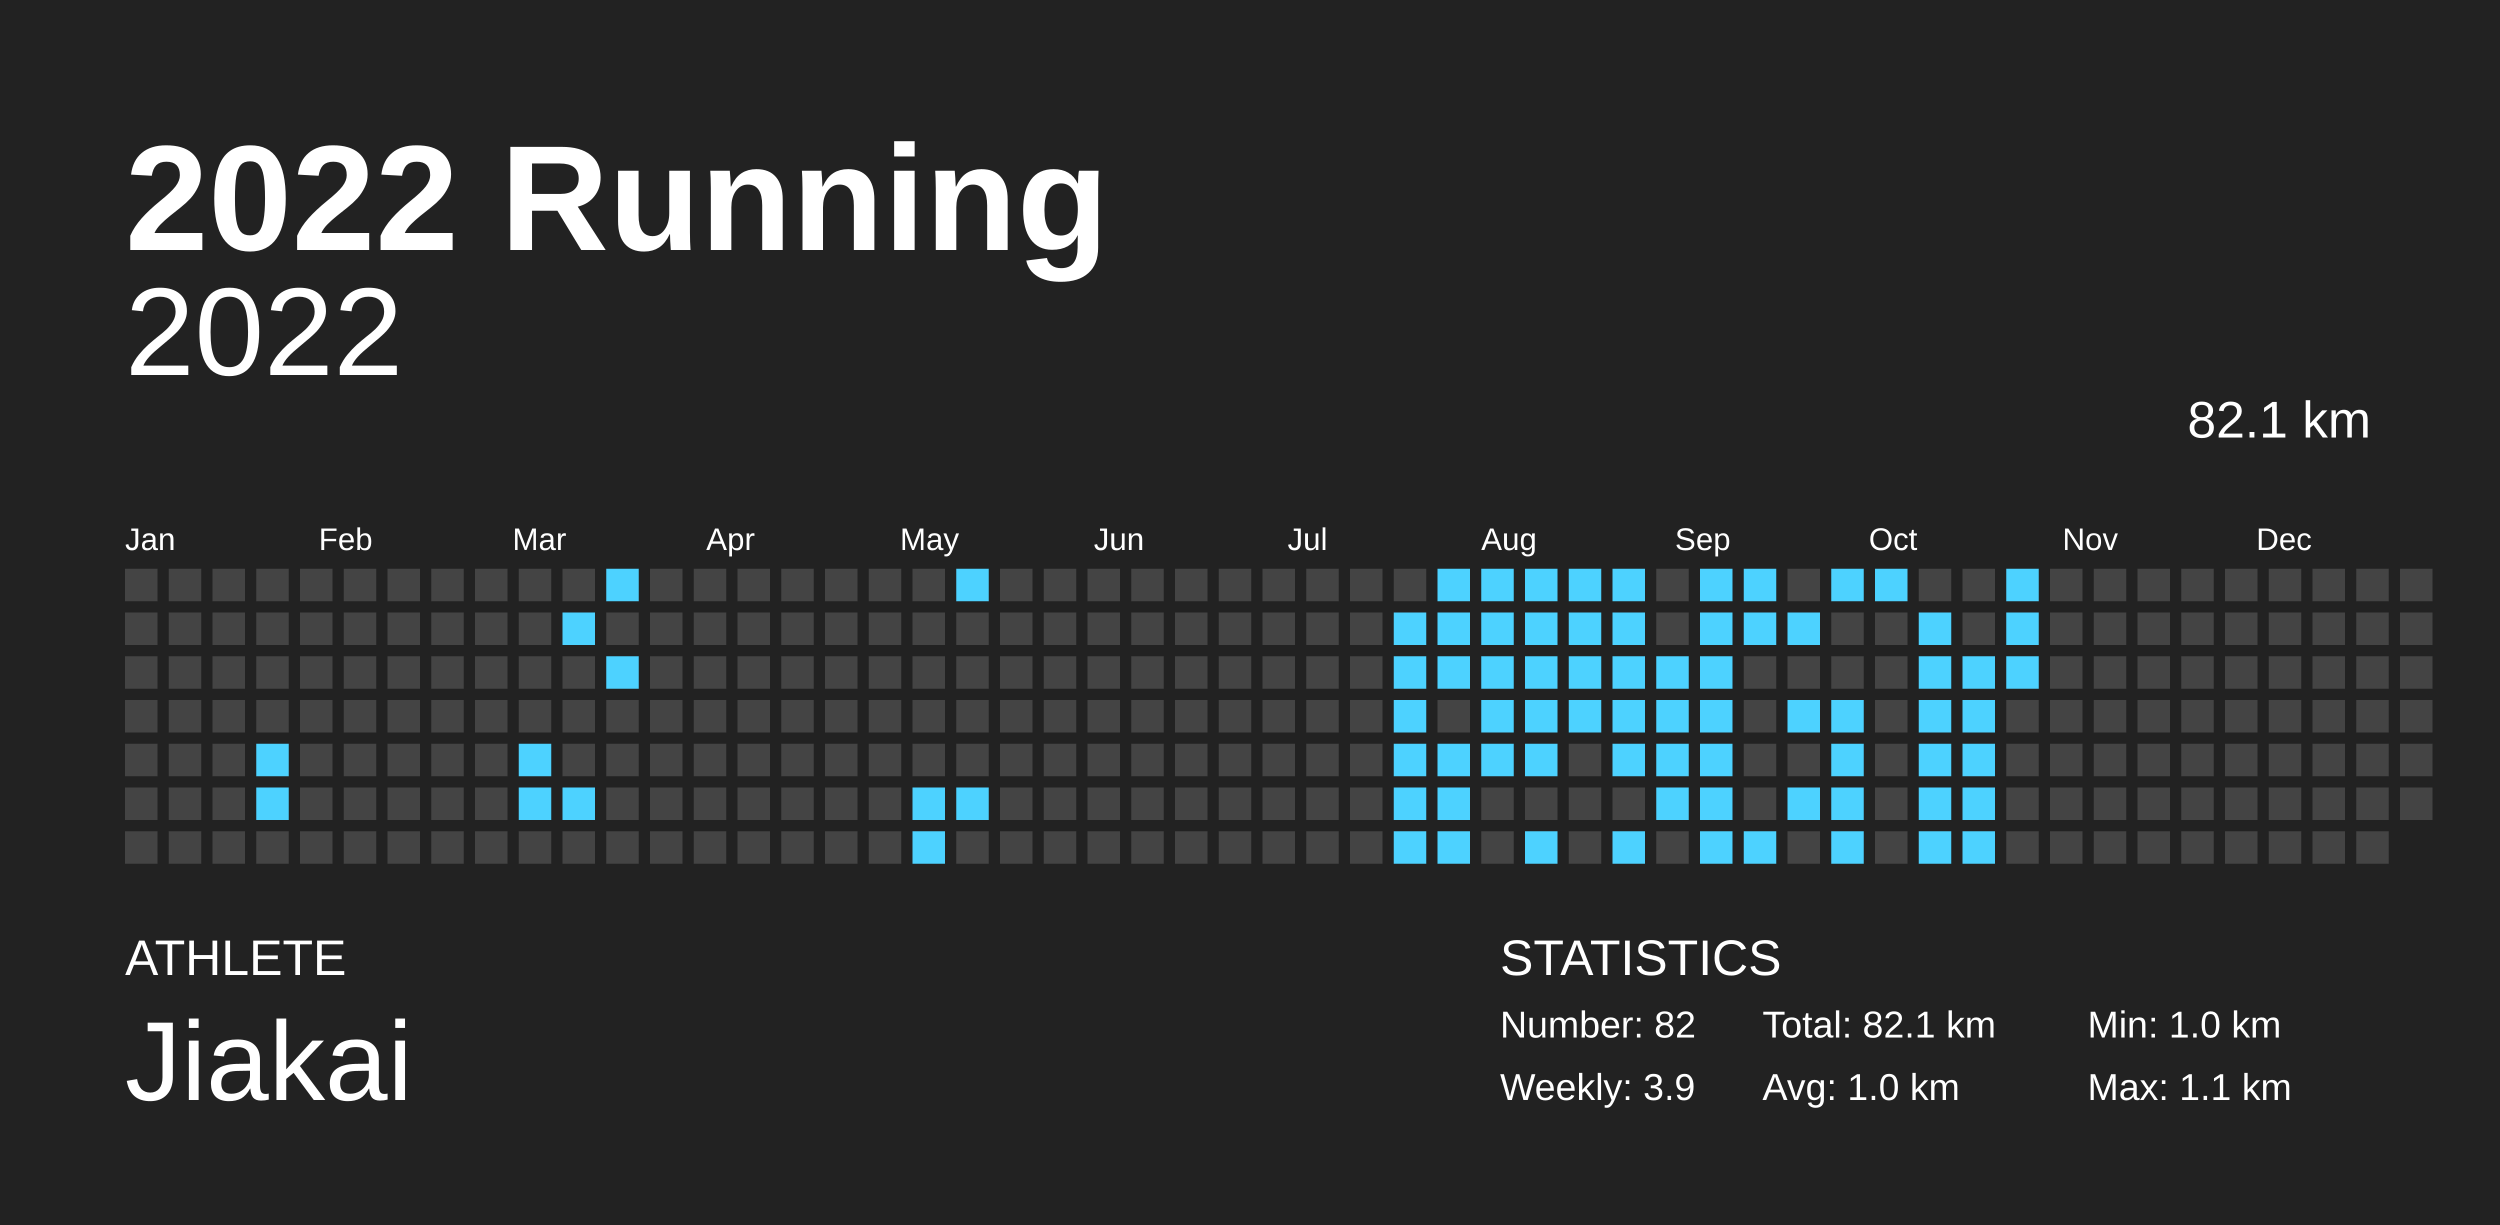
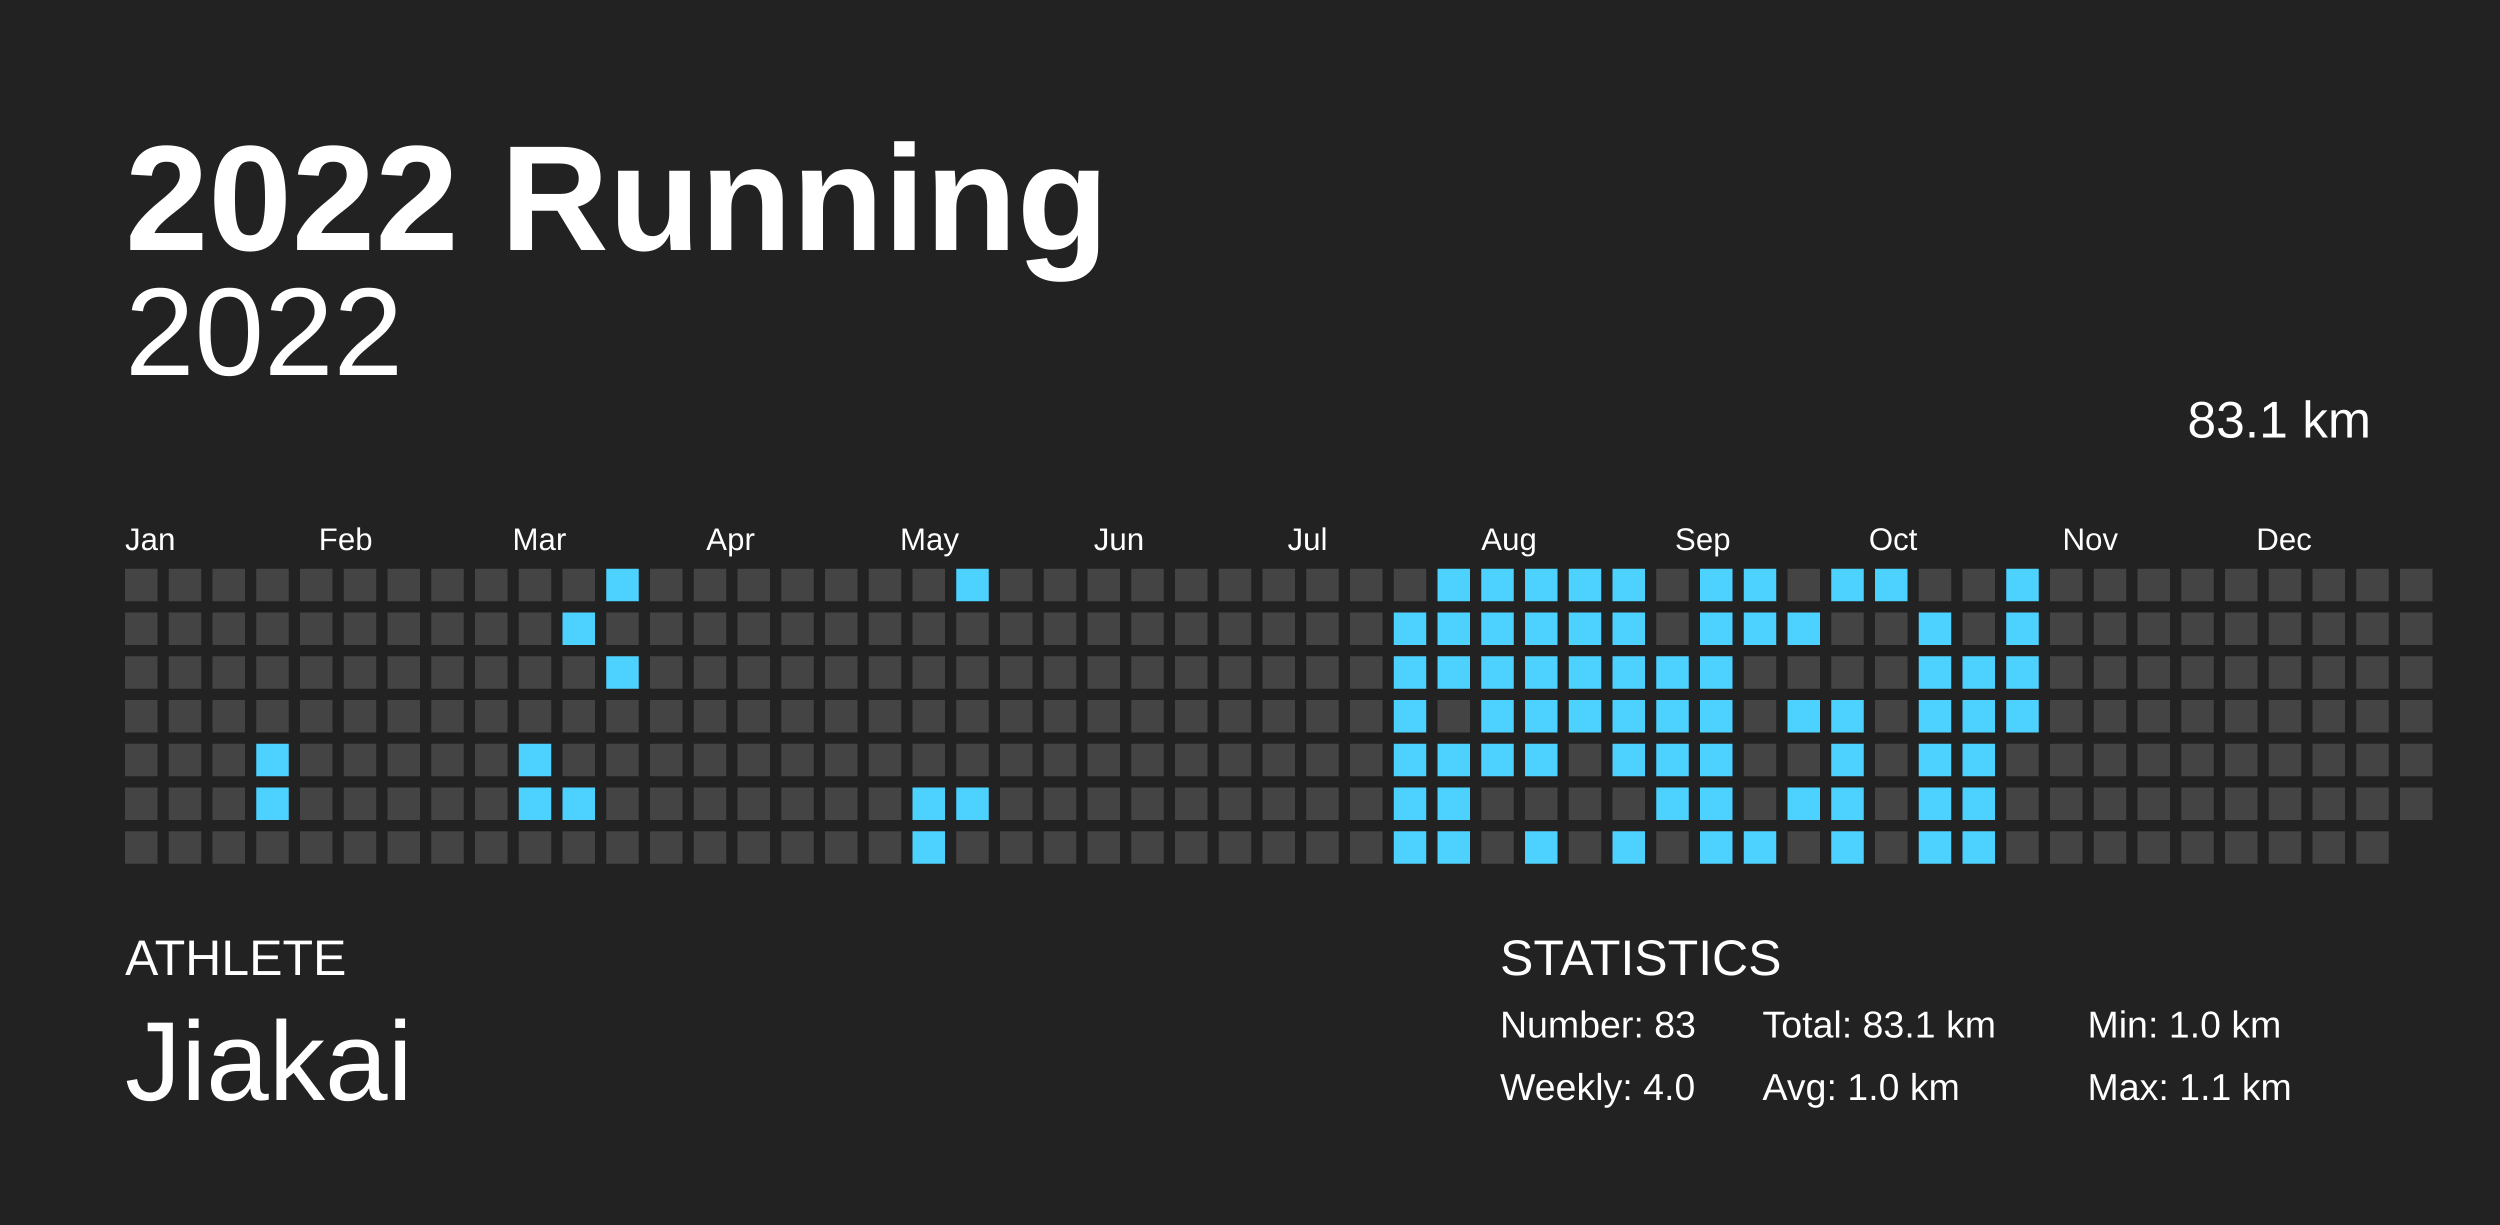
<svg xmlns="http://www.w3.org/2000/svg" baseProfile="full" height="98mm" version="1.1" viewBox="0,0,200,98" width="200mm">
  <defs />
  <rect fill="#222222" height="98" width="200" x="0" y="0" />
  <text fill="#FFFFFF" style="font-size:12px; font-family:Arial; font-weight:bold;" x="10" y="20">2022 Running</text>
  <text fill="#FFFFFF" style="font-size:4px; font-family:Arial" x="10" y="78">ATHLETE</text>
  <text fill="#FFFFFF" style="font-size:9px; font-family:Arial" x="10" y="88">Jiakai</text>
  <text fill="#FFFFFF" style="font-size:4px; font-family:Arial" x="120" y="78">STATISTICS</text>
-   <text fill="#FFFFFF" style="font-size:3px; font-family:Arial" x="120" y="83">Number: 82</text>
-   <text fill="#FFFFFF" style="font-size:3px; font-family:Arial" x="120" y="88">Weekly: 3.9</text>
-   <text fill="#FFFFFF" style="font-size:3px; font-family:Arial" x="141" y="83">Total: 82.1 km</text>
+   <text fill="#FFFFFF" style="font-size:3px; font-family:Arial" x="120" y="83">Number: 83</text>
+   <text fill="#FFFFFF" style="font-size:3px; font-family:Arial" x="120" y="88">Weekly: 4.0</text>
+   <text fill="#FFFFFF" style="font-size:3px; font-family:Arial" x="141" y="83">Total: 83.1 km</text>
  <text fill="#FFFFFF" style="font-size:3px; font-family:Arial" x="141" y="88">Avg: 1.0 km</text>
  <text fill="#FFFFFF" style="font-size:3px; font-family:Arial" x="167" y="83">Min: 1.0 km</text>
  <text fill="#FFFFFF" style="font-size:3px; font-family:Arial" x="167" y="88">Max: 1.1 km</text>
  <text alignment-baseline="hanging" fill="#FFFFFF" style="font-size:10.0px; font-family:Arial;" x="10" y="30">2022</text>
-   <text alignment-baseline="hanging" fill="#FFFFFF" style="font-size:4.125px; font-family:Arial;" x="175" y="35">82.1 km</text>
+   <text alignment-baseline="hanging" fill="#FFFFFF" style="font-size:4.125px; font-family:Arial;" x="175" y="35">83.1 km</text>
  <text fill="#FFFFFF" style="font-size:2.5px; font-family:Arial" x="10.0" y="44">Jan</text>
  <text fill="#FFFFFF" style="font-size:2.5px; font-family:Arial" x="25.5" y="44">Feb</text>
  <text fill="#FFFFFF" style="font-size:2.5px; font-family:Arial" x="41.0" y="44">Mar</text>
  <text fill="#FFFFFF" style="font-size:2.5px; font-family:Arial" x="56.5" y="44">Apr</text>
  <text fill="#FFFFFF" style="font-size:2.5px; font-family:Arial" x="72.0" y="44">May</text>
  <text fill="#FFFFFF" style="font-size:2.5px; font-family:Arial" x="87.5" y="44">Jun</text>
  <text fill="#FFFFFF" style="font-size:2.5px; font-family:Arial" x="103.0" y="44">Jul</text>
  <text fill="#FFFFFF" style="font-size:2.5px; font-family:Arial" x="118.5" y="44">Aug</text>
  <text fill="#FFFFFF" style="font-size:2.5px; font-family:Arial" x="134.0" y="44">Sep</text>
  <text fill="#FFFFFF" style="font-size:2.5px; font-family:Arial" x="149.5" y="44">Oct</text>
  <text fill="#FFFFFF" style="font-size:2.5px; font-family:Arial" x="165.0" y="44">Nov</text>
  <text fill="#FFFFFF" style="font-size:2.5px; font-family:Arial" x="180.5" y="44">Dec</text>
  <rect fill="#444444" height="2.6" width="2.6" x="10.0" y="45.5" />
  <rect fill="#444444" height="2.6" width="2.6" x="10.0" y="49.0" />
  <rect fill="#444444" height="2.6" width="2.6" x="10.0" y="52.5" />
  <rect fill="#444444" height="2.6" width="2.6" x="10.0" y="56.0" />
  <rect fill="#444444" height="2.6" width="2.6" x="10.0" y="59.5" />
  <rect fill="#444444" height="2.6" width="2.6" x="10.0" y="63.0" />
  <rect fill="#444444" height="2.6" width="2.6" x="10.0" y="66.5" />
  <rect fill="#444444" height="2.6" width="2.6" x="13.5" y="45.5" />
  <rect fill="#444444" height="2.6" width="2.6" x="13.5" y="49.0" />
  <rect fill="#444444" height="2.6" width="2.6" x="13.5" y="52.5" />
  <rect fill="#444444" height="2.6" width="2.6" x="13.5" y="56.0" />
  <rect fill="#444444" height="2.6" width="2.6" x="13.5" y="59.5" />
  <rect fill="#444444" height="2.6" width="2.6" x="13.5" y="63.0" />
  <rect fill="#444444" height="2.6" width="2.6" x="13.5" y="66.5" />
  <rect fill="#444444" height="2.6" width="2.6" x="17.0" y="45.5" />
  <rect fill="#444444" height="2.6" width="2.6" x="17.0" y="49.0" />
  <rect fill="#444444" height="2.6" width="2.6" x="17.0" y="52.5" />
  <rect fill="#444444" height="2.6" width="2.6" x="17.0" y="56.0" />
  <rect fill="#444444" height="2.6" width="2.6" x="17.0" y="59.5" />
  <rect fill="#444444" height="2.6" width="2.6" x="17.0" y="63.0" />
  <rect fill="#444444" height="2.6" width="2.6" x="17.0" y="66.5" />
  <rect fill="#444444" height="2.6" width="2.6" x="20.5" y="45.5" />
  <rect fill="#444444" height="2.6" width="2.6" x="20.5" y="49.0" />
  <rect fill="#444444" height="2.6" width="2.6" x="20.5" y="52.5" />
  <rect fill="#444444" height="2.6" width="2.6" x="20.5" y="56.0" />
  <rect fill="#4dd2ff" height="2.6" width="2.6" x="20.5" y="59.5" />
  <rect fill="#4dd2ff" height="2.6" width="2.6" x="20.5" y="63.0" />
  <rect fill="#444444" height="2.6" width="2.6" x="20.5" y="66.5" />
  <rect fill="#444444" height="2.6" width="2.6" x="24.0" y="45.5" />
  <rect fill="#444444" height="2.6" width="2.6" x="24.0" y="49.0" />
  <rect fill="#444444" height="2.6" width="2.6" x="24.0" y="52.5" />
  <rect fill="#444444" height="2.6" width="2.6" x="24.0" y="56.0" />
  <rect fill="#444444" height="2.6" width="2.6" x="24.0" y="59.5" />
  <rect fill="#444444" height="2.6" width="2.6" x="24.0" y="63.0" />
  <rect fill="#444444" height="2.6" width="2.6" x="24.0" y="66.5" />
  <rect fill="#444444" height="2.6" width="2.6" x="27.5" y="45.5" />
  <rect fill="#444444" height="2.6" width="2.6" x="27.5" y="49.0" />
  <rect fill="#444444" height="2.6" width="2.6" x="27.5" y="52.5" />
  <rect fill="#444444" height="2.6" width="2.6" x="27.5" y="56.0" />
  <rect fill="#444444" height="2.6" width="2.6" x="27.5" y="59.5" />
  <rect fill="#444444" height="2.6" width="2.6" x="27.5" y="63.0" />
  <rect fill="#444444" height="2.6" width="2.6" x="27.5" y="66.5" />
  <rect fill="#444444" height="2.6" width="2.6" x="31.0" y="45.5" />
  <rect fill="#444444" height="2.6" width="2.6" x="31.0" y="49.0" />
  <rect fill="#444444" height="2.6" width="2.6" x="31.0" y="52.5" />
  <rect fill="#444444" height="2.6" width="2.6" x="31.0" y="56.0" />
  <rect fill="#444444" height="2.6" width="2.6" x="31.0" y="59.5" />
  <rect fill="#444444" height="2.6" width="2.6" x="31.0" y="63.0" />
  <rect fill="#444444" height="2.6" width="2.6" x="31.0" y="66.5" />
  <rect fill="#444444" height="2.6" width="2.6" x="34.5" y="45.5" />
  <rect fill="#444444" height="2.6" width="2.6" x="34.5" y="49.0" />
  <rect fill="#444444" height="2.6" width="2.6" x="34.5" y="52.5" />
  <rect fill="#444444" height="2.6" width="2.6" x="34.5" y="56.0" />
  <rect fill="#444444" height="2.6" width="2.6" x="34.5" y="59.5" />
  <rect fill="#444444" height="2.6" width="2.6" x="34.5" y="63.0" />
  <rect fill="#444444" height="2.6" width="2.6" x="34.5" y="66.5" />
  <rect fill="#444444" height="2.6" width="2.6" x="38.0" y="45.5" />
  <rect fill="#444444" height="2.6" width="2.6" x="38.0" y="49.0" />
  <rect fill="#444444" height="2.6" width="2.6" x="38.0" y="52.5" />
  <rect fill="#444444" height="2.6" width="2.6" x="38.0" y="56.0" />
  <rect fill="#444444" height="2.6" width="2.6" x="38.0" y="59.5" />
  <rect fill="#444444" height="2.6" width="2.6" x="38.0" y="63.0" />
  <rect fill="#444444" height="2.6" width="2.6" x="38.0" y="66.5" />
  <rect fill="#444444" height="2.6" width="2.6" x="41.5" y="45.5" />
  <rect fill="#444444" height="2.6" width="2.6" x="41.5" y="49.0" />
  <rect fill="#444444" height="2.6" width="2.6" x="41.5" y="52.5" />
  <rect fill="#444444" height="2.6" width="2.6" x="41.5" y="56.0" />
  <rect fill="#4dd2ff" height="2.6" width="2.6" x="41.5" y="59.5" />
  <rect fill="#4dd2ff" height="2.6" width="2.6" x="41.5" y="63.0" />
  <rect fill="#444444" height="2.6" width="2.6" x="41.5" y="66.5" />
  <rect fill="#444444" height="2.6" width="2.6" x="45.0" y="45.5" />
  <rect fill="#4dd2ff" height="2.6" width="2.6" x="45.0" y="49.0" />
  <rect fill="#444444" height="2.6" width="2.6" x="45.0" y="52.5" />
  <rect fill="#444444" height="2.6" width="2.6" x="45.0" y="56.0" />
  <rect fill="#444444" height="2.6" width="2.6" x="45.0" y="59.5" />
  <rect fill="#4dd2ff" height="2.6" width="2.6" x="45.0" y="63.0" />
  <rect fill="#444444" height="2.6" width="2.6" x="45.0" y="66.5" />
  <rect fill="#4dd2ff" height="2.6" width="2.6" x="48.5" y="45.5" />
  <rect fill="#444444" height="2.6" width="2.6" x="48.5" y="49.0" />
  <rect fill="#4dd2ff" height="2.6" width="2.6" x="48.5" y="52.5" />
  <rect fill="#444444" height="2.6" width="2.6" x="48.5" y="56.0" />
  <rect fill="#444444" height="2.6" width="2.6" x="48.5" y="59.5" />
  <rect fill="#444444" height="2.6" width="2.6" x="48.5" y="63.0" />
  <rect fill="#444444" height="2.6" width="2.6" x="48.5" y="66.5" />
  <rect fill="#444444" height="2.6" width="2.6" x="52.0" y="45.5" />
  <rect fill="#444444" height="2.6" width="2.6" x="52.0" y="49.0" />
  <rect fill="#444444" height="2.6" width="2.6" x="52.0" y="52.5" />
  <rect fill="#444444" height="2.6" width="2.6" x="52.0" y="56.0" />
  <rect fill="#444444" height="2.6" width="2.6" x="52.0" y="59.5" />
  <rect fill="#444444" height="2.6" width="2.6" x="52.0" y="63.0" />
  <rect fill="#444444" height="2.6" width="2.6" x="52.0" y="66.5" />
  <rect fill="#444444" height="2.6" width="2.6" x="55.5" y="45.5" />
  <rect fill="#444444" height="2.6" width="2.6" x="55.5" y="49.0" />
  <rect fill="#444444" height="2.6" width="2.6" x="55.5" y="52.5" />
  <rect fill="#444444" height="2.6" width="2.6" x="55.5" y="56.0" />
  <rect fill="#444444" height="2.6" width="2.6" x="55.5" y="59.5" />
  <rect fill="#444444" height="2.6" width="2.6" x="55.5" y="63.0" />
  <rect fill="#444444" height="2.6" width="2.6" x="55.5" y="66.5" />
  <rect fill="#444444" height="2.6" width="2.6" x="59.0" y="45.5" />
  <rect fill="#444444" height="2.6" width="2.6" x="59.0" y="49.0" />
  <rect fill="#444444" height="2.6" width="2.6" x="59.0" y="52.5" />
  <rect fill="#444444" height="2.6" width="2.6" x="59.0" y="56.0" />
  <rect fill="#444444" height="2.6" width="2.6" x="59.0" y="59.5" />
  <rect fill="#444444" height="2.6" width="2.6" x="59.0" y="63.0" />
  <rect fill="#444444" height="2.6" width="2.6" x="59.0" y="66.5" />
  <rect fill="#444444" height="2.6" width="2.6" x="62.5" y="45.5" />
  <rect fill="#444444" height="2.6" width="2.6" x="62.5" y="49.0" />
  <rect fill="#444444" height="2.6" width="2.6" x="62.5" y="52.5" />
  <rect fill="#444444" height="2.6" width="2.6" x="62.5" y="56.0" />
  <rect fill="#444444" height="2.6" width="2.6" x="62.5" y="59.5" />
  <rect fill="#444444" height="2.6" width="2.6" x="62.5" y="63.0" />
  <rect fill="#444444" height="2.6" width="2.6" x="62.5" y="66.5" />
  <rect fill="#444444" height="2.6" width="2.6" x="66.0" y="45.5" />
  <rect fill="#444444" height="2.6" width="2.6" x="66.0" y="49.0" />
  <rect fill="#444444" height="2.6" width="2.6" x="66.0" y="52.5" />
  <rect fill="#444444" height="2.6" width="2.6" x="66.0" y="56.0" />
  <rect fill="#444444" height="2.6" width="2.6" x="66.0" y="59.5" />
  <rect fill="#444444" height="2.6" width="2.6" x="66.0" y="63.0" />
  <rect fill="#444444" height="2.6" width="2.6" x="66.0" y="66.5" />
  <rect fill="#444444" height="2.6" width="2.6" x="69.5" y="45.5" />
  <rect fill="#444444" height="2.6" width="2.6" x="69.5" y="49.0" />
  <rect fill="#444444" height="2.6" width="2.6" x="69.5" y="52.5" />
  <rect fill="#444444" height="2.6" width="2.6" x="69.5" y="56.0" />
  <rect fill="#444444" height="2.6" width="2.6" x="69.5" y="59.5" />
  <rect fill="#444444" height="2.6" width="2.6" x="69.5" y="63.0" />
  <rect fill="#444444" height="2.6" width="2.6" x="69.5" y="66.5" />
  <rect fill="#444444" height="2.6" width="2.6" x="73.0" y="45.5" />
  <rect fill="#444444" height="2.6" width="2.6" x="73.0" y="49.0" />
  <rect fill="#444444" height="2.6" width="2.6" x="73.0" y="52.5" />
  <rect fill="#444444" height="2.6" width="2.6" x="73.0" y="56.0" />
  <rect fill="#444444" height="2.6" width="2.6" x="73.0" y="59.5" />
  <rect fill="#4dd2ff" height="2.6" width="2.6" x="73.0" y="63.0" />
  <rect fill="#4dd2ff" height="2.6" width="2.6" x="73.0" y="66.5" />
  <rect fill="#4dd2ff" height="2.6" width="2.6" x="76.5" y="45.5" />
  <rect fill="#444444" height="2.6" width="2.6" x="76.5" y="49.0" />
  <rect fill="#444444" height="2.6" width="2.6" x="76.5" y="52.5" />
  <rect fill="#444444" height="2.6" width="2.6" x="76.5" y="56.0" />
  <rect fill="#444444" height="2.6" width="2.6" x="76.5" y="59.5" />
  <rect fill="#4dd2ff" height="2.6" width="2.6" x="76.5" y="63.0" />
  <rect fill="#444444" height="2.6" width="2.6" x="76.5" y="66.5" />
  <rect fill="#444444" height="2.6" width="2.6" x="80.0" y="45.5" />
  <rect fill="#444444" height="2.6" width="2.6" x="80.0" y="49.0" />
  <rect fill="#444444" height="2.6" width="2.6" x="80.0" y="52.5" />
  <rect fill="#444444" height="2.6" width="2.6" x="80.0" y="56.0" />
  <rect fill="#444444" height="2.6" width="2.6" x="80.0" y="59.5" />
  <rect fill="#444444" height="2.6" width="2.6" x="80.0" y="63.0" />
  <rect fill="#444444" height="2.6" width="2.6" x="80.0" y="66.5" />
  <rect fill="#444444" height="2.6" width="2.6" x="83.5" y="45.5" />
  <rect fill="#444444" height="2.6" width="2.6" x="83.5" y="49.0" />
  <rect fill="#444444" height="2.6" width="2.6" x="83.5" y="52.5" />
  <rect fill="#444444" height="2.6" width="2.6" x="83.5" y="56.0" />
  <rect fill="#444444" height="2.6" width="2.6" x="83.5" y="59.5" />
  <rect fill="#444444" height="2.6" width="2.6" x="83.5" y="63.0" />
  <rect fill="#444444" height="2.6" width="2.6" x="83.5" y="66.5" />
  <rect fill="#444444" height="2.6" width="2.6" x="87.0" y="45.5" />
  <rect fill="#444444" height="2.6" width="2.6" x="87.0" y="49.0" />
  <rect fill="#444444" height="2.6" width="2.6" x="87.0" y="52.5" />
  <rect fill="#444444" height="2.6" width="2.6" x="87.0" y="56.0" />
  <rect fill="#444444" height="2.6" width="2.6" x="87.0" y="59.5" />
  <rect fill="#444444" height="2.6" width="2.6" x="87.0" y="63.0" />
  <rect fill="#444444" height="2.6" width="2.6" x="87.0" y="66.5" />
  <rect fill="#444444" height="2.6" width="2.6" x="90.5" y="45.5" />
  <rect fill="#444444" height="2.6" width="2.6" x="90.5" y="49.0" />
  <rect fill="#444444" height="2.6" width="2.6" x="90.5" y="52.5" />
  <rect fill="#444444" height="2.6" width="2.6" x="90.5" y="56.0" />
  <rect fill="#444444" height="2.6" width="2.6" x="90.5" y="59.5" />
  <rect fill="#444444" height="2.6" width="2.6" x="90.5" y="63.0" />
  <rect fill="#444444" height="2.6" width="2.6" x="90.5" y="66.5" />
  <rect fill="#444444" height="2.6" width="2.6" x="94.0" y="45.5" />
  <rect fill="#444444" height="2.6" width="2.6" x="94.0" y="49.0" />
  <rect fill="#444444" height="2.6" width="2.6" x="94.0" y="52.5" />
  <rect fill="#444444" height="2.6" width="2.6" x="94.0" y="56.0" />
  <rect fill="#444444" height="2.6" width="2.6" x="94.0" y="59.5" />
  <rect fill="#444444" height="2.6" width="2.6" x="94.0" y="63.0" />
  <rect fill="#444444" height="2.6" width="2.6" x="94.0" y="66.5" />
  <rect fill="#444444" height="2.6" width="2.6" x="97.5" y="45.5" />
  <rect fill="#444444" height="2.6" width="2.6" x="97.5" y="49.0" />
  <rect fill="#444444" height="2.6" width="2.6" x="97.5" y="52.5" />
  <rect fill="#444444" height="2.6" width="2.6" x="97.5" y="56.0" />
  <rect fill="#444444" height="2.6" width="2.6" x="97.5" y="59.5" />
  <rect fill="#444444" height="2.6" width="2.6" x="97.5" y="63.0" />
  <rect fill="#444444" height="2.6" width="2.6" x="97.5" y="66.5" />
  <rect fill="#444444" height="2.6" width="2.6" x="101.0" y="45.5" />
  <rect fill="#444444" height="2.6" width="2.6" x="101.0" y="49.0" />
  <rect fill="#444444" height="2.6" width="2.6" x="101.0" y="52.5" />
  <rect fill="#444444" height="2.6" width="2.6" x="101.0" y="56.0" />
  <rect fill="#444444" height="2.6" width="2.6" x="101.0" y="59.5" />
  <rect fill="#444444" height="2.6" width="2.6" x="101.0" y="63.0" />
  <rect fill="#444444" height="2.6" width="2.6" x="101.0" y="66.5" />
  <rect fill="#444444" height="2.6" width="2.6" x="104.5" y="45.5" />
  <rect fill="#444444" height="2.6" width="2.6" x="104.5" y="49.0" />
  <rect fill="#444444" height="2.6" width="2.6" x="104.5" y="52.5" />
  <rect fill="#444444" height="2.6" width="2.6" x="104.5" y="56.0" />
  <rect fill="#444444" height="2.6" width="2.6" x="104.5" y="59.5" />
  <rect fill="#444444" height="2.6" width="2.6" x="104.5" y="63.0" />
  <rect fill="#444444" height="2.6" width="2.6" x="104.5" y="66.5" />
  <rect fill="#444444" height="2.6" width="2.6" x="108.0" y="45.5" />
  <rect fill="#444444" height="2.6" width="2.6" x="108.0" y="49.0" />
  <rect fill="#444444" height="2.6" width="2.6" x="108.0" y="52.5" />
  <rect fill="#444444" height="2.6" width="2.6" x="108.0" y="56.0" />
  <rect fill="#444444" height="2.6" width="2.6" x="108.0" y="59.5" />
  <rect fill="#444444" height="2.6" width="2.6" x="108.0" y="63.0" />
  <rect fill="#444444" height="2.6" width="2.6" x="108.0" y="66.5" />
  <rect fill="#444444" height="2.6" width="2.6" x="111.5" y="45.5" />
  <rect fill="#4dd2ff" height="2.6" width="2.6" x="111.5" y="49.0" />
  <rect fill="#4dd2ff" height="2.6" width="2.6" x="111.5" y="52.5" />
  <rect fill="#4dd2ff" height="2.6" width="2.6" x="111.5" y="56.0" />
  <rect fill="#4dd2ff" height="2.6" width="2.6" x="111.5" y="59.5" />
  <rect fill="#4dd2ff" height="2.6" width="2.6" x="111.5" y="63.0" />
  <rect fill="#4dd2ff" height="2.6" width="2.6" x="111.5" y="66.5" />
  <rect fill="#4dd2ff" height="2.6" width="2.6" x="115.0" y="45.5" />
  <rect fill="#4dd2ff" height="2.6" width="2.6" x="115.0" y="49.0" />
  <rect fill="#4dd2ff" height="2.6" width="2.6" x="115.0" y="52.5" />
  <rect fill="#444444" height="2.6" width="2.6" x="115.0" y="56.0" />
  <rect fill="#4dd2ff" height="2.6" width="2.6" x="115.0" y="59.5" />
  <rect fill="#4dd2ff" height="2.6" width="2.6" x="115.0" y="63.0" />
  <rect fill="#4dd2ff" height="2.6" width="2.6" x="115.0" y="66.5" />
  <rect fill="#4dd2ff" height="2.6" width="2.6" x="118.5" y="45.5" />
  <rect fill="#4dd2ff" height="2.6" width="2.6" x="118.5" y="49.0" />
  <rect fill="#4dd2ff" height="2.6" width="2.6" x="118.5" y="52.5" />
  <rect fill="#4dd2ff" height="2.6" width="2.6" x="118.5" y="56.0" />
  <rect fill="#4dd2ff" height="2.6" width="2.6" x="118.5" y="59.5" />
  <rect fill="#444444" height="2.6" width="2.6" x="118.5" y="63.0" />
  <rect fill="#444444" height="2.6" width="2.6" x="118.5" y="66.5" />
  <rect fill="#4dd2ff" height="2.6" width="2.6" x="122.0" y="45.5" />
  <rect fill="#4dd2ff" height="2.6" width="2.6" x="122.0" y="49.0" />
  <rect fill="#4dd2ff" height="2.6" width="2.6" x="122.0" y="52.5" />
  <rect fill="#4dd2ff" height="2.6" width="2.6" x="122.0" y="56.0" />
  <rect fill="#4dd2ff" height="2.6" width="2.6" x="122.0" y="59.5" />
  <rect fill="#444444" height="2.6" width="2.6" x="122.0" y="63.0" />
  <rect fill="#4dd2ff" height="2.6" width="2.6" x="122.0" y="66.5" />
  <rect fill="#4dd2ff" height="2.6" width="2.6" x="125.5" y="45.5" />
  <rect fill="#4dd2ff" height="2.6" width="2.6" x="125.5" y="49.0" />
  <rect fill="#4dd2ff" height="2.6" width="2.6" x="125.5" y="52.5" />
  <rect fill="#4dd2ff" height="2.6" width="2.6" x="125.5" y="56.0" />
  <rect fill="#444444" height="2.6" width="2.6" x="125.5" y="59.5" />
  <rect fill="#444444" height="2.6" width="2.6" x="125.5" y="63.0" />
  <rect fill="#444444" height="2.6" width="2.6" x="125.5" y="66.5" />
  <rect fill="#4dd2ff" height="2.6" width="2.6" x="129.0" y="45.5" />
  <rect fill="#4dd2ff" height="2.6" width="2.6" x="129.0" y="49.0" />
  <rect fill="#4dd2ff" height="2.6" width="2.6" x="129.0" y="52.5" />
  <rect fill="#4dd2ff" height="2.6" width="2.6" x="129.0" y="56.0" />
  <rect fill="#4dd2ff" height="2.6" width="2.6" x="129.0" y="59.5" />
  <rect fill="#444444" height="2.6" width="2.6" x="129.0" y="63.0" />
  <rect fill="#4dd2ff" height="2.6" width="2.6" x="129.0" y="66.5" />
  <rect fill="#444444" height="2.6" width="2.6" x="132.5" y="45.5" />
  <rect fill="#444444" height="2.6" width="2.6" x="132.5" y="49.0" />
  <rect fill="#4dd2ff" height="2.6" width="2.6" x="132.5" y="52.5" />
  <rect fill="#4dd2ff" height="2.6" width="2.6" x="132.5" y="56.0" />
  <rect fill="#4dd2ff" height="2.6" width="2.6" x="132.5" y="59.5" />
  <rect fill="#4dd2ff" height="2.6" width="2.6" x="132.5" y="63.0" />
  <rect fill="#444444" height="2.6" width="2.6" x="132.5" y="66.5" />
  <rect fill="#4dd2ff" height="2.6" width="2.6" x="136.0" y="45.5" />
  <rect fill="#4dd2ff" height="2.6" width="2.6" x="136.0" y="49.0" />
  <rect fill="#4dd2ff" height="2.6" width="2.6" x="136.0" y="52.5" />
  <rect fill="#4dd2ff" height="2.6" width="2.6" x="136.0" y="56.0" />
  <rect fill="#4dd2ff" height="2.6" width="2.6" x="136.0" y="59.5" />
  <rect fill="#4dd2ff" height="2.6" width="2.6" x="136.0" y="63.0" />
  <rect fill="#4dd2ff" height="2.6" width="2.6" x="136.0" y="66.5" />
  <rect fill="#4dd2ff" height="2.6" width="2.6" x="139.5" y="45.5" />
  <rect fill="#4dd2ff" height="2.6" width="2.6" x="139.5" y="49.0" />
  <rect fill="#444444" height="2.6" width="2.6" x="139.5" y="52.5" />
  <rect fill="#444444" height="2.6" width="2.6" x="139.5" y="56.0" />
  <rect fill="#444444" height="2.6" width="2.6" x="139.5" y="59.5" />
  <rect fill="#444444" height="2.6" width="2.6" x="139.5" y="63.0" />
  <rect fill="#4dd2ff" height="2.6" width="2.6" x="139.5" y="66.5" />
  <rect fill="#444444" height="2.6" width="2.6" x="143.0" y="45.5" />
  <rect fill="#4dd2ff" height="2.6" width="2.6" x="143.0" y="49.0" />
  <rect fill="#444444" height="2.6" width="2.6" x="143.0" y="52.5" />
  <rect fill="#4dd2ff" height="2.6" width="2.6" x="143.0" y="56.0" />
  <rect fill="#444444" height="2.6" width="2.6" x="143.0" y="59.5" />
  <rect fill="#4dd2ff" height="2.6" width="2.6" x="143.0" y="63.0" />
  <rect fill="#444444" height="2.6" width="2.6" x="143.0" y="66.5" />
  <rect fill="#4dd2ff" height="2.6" width="2.6" x="146.5" y="45.5" />
  <rect fill="#444444" height="2.6" width="2.6" x="146.5" y="49.0" />
  <rect fill="#444444" height="2.6" width="2.6" x="146.5" y="52.5" />
  <rect fill="#4dd2ff" height="2.6" width="2.6" x="146.5" y="56.0" />
  <rect fill="#4dd2ff" height="2.6" width="2.6" x="146.5" y="59.5" />
  <rect fill="#4dd2ff" height="2.6" width="2.6" x="146.5" y="63.0" />
  <rect fill="#4dd2ff" height="2.6" width="2.6" x="146.5" y="66.5" />
  <rect fill="#4dd2ff" height="2.6" width="2.6" x="150.0" y="45.5" />
  <rect fill="#444444" height="2.6" width="2.6" x="150.0" y="49.0" />
  <rect fill="#444444" height="2.6" width="2.6" x="150.0" y="52.5" />
  <rect fill="#444444" height="2.6" width="2.6" x="150.0" y="56.0" />
  <rect fill="#444444" height="2.6" width="2.6" x="150.0" y="59.5" />
  <rect fill="#444444" height="2.6" width="2.6" x="150.0" y="63.0" />
  <rect fill="#444444" height="2.6" width="2.6" x="150.0" y="66.5" />
  <rect fill="#444444" height="2.6" width="2.6" x="153.5" y="45.5" />
  <rect fill="#4dd2ff" height="2.6" width="2.6" x="153.5" y="49.0" />
  <rect fill="#4dd2ff" height="2.6" width="2.6" x="153.5" y="52.5" />
  <rect fill="#4dd2ff" height="2.6" width="2.6" x="153.5" y="56.0" />
  <rect fill="#4dd2ff" height="2.6" width="2.6" x="153.5" y="59.5" />
  <rect fill="#4dd2ff" height="2.6" width="2.6" x="153.5" y="63.0" />
  <rect fill="#4dd2ff" height="2.6" width="2.6" x="153.5" y="66.5" />
  <rect fill="#444444" height="2.6" width="2.6" x="157.0" y="45.5" />
  <rect fill="#444444" height="2.6" width="2.6" x="157.0" y="49.0" />
  <rect fill="#4dd2ff" height="2.6" width="2.6" x="157.0" y="52.5" />
  <rect fill="#4dd2ff" height="2.6" width="2.6" x="157.0" y="56.0" />
  <rect fill="#4dd2ff" height="2.6" width="2.6" x="157.0" y="59.5" />
  <rect fill="#4dd2ff" height="2.6" width="2.6" x="157.0" y="63.0" />
  <rect fill="#4dd2ff" height="2.6" width="2.6" x="157.0" y="66.5" />
  <rect fill="#4dd2ff" height="2.6" width="2.6" x="160.5" y="45.5" />
  <rect fill="#4dd2ff" height="2.6" width="2.6" x="160.5" y="49.0" />
  <rect fill="#4dd2ff" height="2.6" width="2.6" x="160.5" y="52.5" />
-   <rect fill="#444444" height="2.6" width="2.6" x="160.5" y="56.0" />
+   <rect fill="#4dd2ff" height="2.6" width="2.6" x="160.5" y="56.0" />
  <rect fill="#444444" height="2.6" width="2.6" x="160.5" y="59.5" />
  <rect fill="#444444" height="2.6" width="2.6" x="160.5" y="63.0" />
  <rect fill="#444444" height="2.6" width="2.6" x="160.5" y="66.5" />
  <rect fill="#444444" height="2.6" width="2.6" x="164.0" y="45.5" />
  <rect fill="#444444" height="2.6" width="2.6" x="164.0" y="49.0" />
  <rect fill="#444444" height="2.6" width="2.6" x="164.0" y="52.5" />
  <rect fill="#444444" height="2.6" width="2.6" x="164.0" y="56.0" />
  <rect fill="#444444" height="2.6" width="2.6" x="164.0" y="59.5" />
  <rect fill="#444444" height="2.6" width="2.6" x="164.0" y="63.0" />
  <rect fill="#444444" height="2.6" width="2.6" x="164.0" y="66.5" />
  <rect fill="#444444" height="2.6" width="2.6" x="167.5" y="45.5" />
  <rect fill="#444444" height="2.6" width="2.6" x="167.5" y="49.0" />
  <rect fill="#444444" height="2.6" width="2.6" x="167.5" y="52.5" />
  <rect fill="#444444" height="2.6" width="2.6" x="167.5" y="56.0" />
  <rect fill="#444444" height="2.6" width="2.6" x="167.5" y="59.5" />
  <rect fill="#444444" height="2.6" width="2.6" x="167.5" y="63.0" />
  <rect fill="#444444" height="2.6" width="2.6" x="167.5" y="66.5" />
  <rect fill="#444444" height="2.6" width="2.6" x="171.0" y="45.5" />
  <rect fill="#444444" height="2.6" width="2.6" x="171.0" y="49.0" />
  <rect fill="#444444" height="2.6" width="2.6" x="171.0" y="52.5" />
  <rect fill="#444444" height="2.6" width="2.6" x="171.0" y="56.0" />
  <rect fill="#444444" height="2.6" width="2.6" x="171.0" y="59.5" />
  <rect fill="#444444" height="2.6" width="2.6" x="171.0" y="63.0" />
  <rect fill="#444444" height="2.6" width="2.6" x="171.0" y="66.5" />
  <rect fill="#444444" height="2.6" width="2.6" x="174.5" y="45.5" />
  <rect fill="#444444" height="2.6" width="2.6" x="174.5" y="49.0" />
  <rect fill="#444444" height="2.6" width="2.6" x="174.5" y="52.5" />
  <rect fill="#444444" height="2.6" width="2.6" x="174.5" y="56.0" />
  <rect fill="#444444" height="2.6" width="2.6" x="174.5" y="59.5" />
  <rect fill="#444444" height="2.6" width="2.6" x="174.5" y="63.0" />
  <rect fill="#444444" height="2.6" width="2.6" x="174.5" y="66.5" />
  <rect fill="#444444" height="2.6" width="2.6" x="178.0" y="45.5" />
  <rect fill="#444444" height="2.6" width="2.6" x="178.0" y="49.0" />
  <rect fill="#444444" height="2.6" width="2.6" x="178.0" y="52.5" />
  <rect fill="#444444" height="2.6" width="2.6" x="178.0" y="56.0" />
  <rect fill="#444444" height="2.6" width="2.6" x="178.0" y="59.5" />
  <rect fill="#444444" height="2.6" width="2.6" x="178.0" y="63.0" />
  <rect fill="#444444" height="2.6" width="2.6" x="178.0" y="66.5" />
  <rect fill="#444444" height="2.6" width="2.6" x="181.5" y="45.5" />
  <rect fill="#444444" height="2.6" width="2.6" x="181.5" y="49.0" />
  <rect fill="#444444" height="2.6" width="2.6" x="181.5" y="52.5" />
  <rect fill="#444444" height="2.6" width="2.6" x="181.5" y="56.0" />
  <rect fill="#444444" height="2.6" width="2.6" x="181.5" y="59.5" />
  <rect fill="#444444" height="2.6" width="2.6" x="181.5" y="63.0" />
  <rect fill="#444444" height="2.6" width="2.6" x="181.5" y="66.5" />
  <rect fill="#444444" height="2.6" width="2.6" x="185.0" y="45.5" />
  <rect fill="#444444" height="2.6" width="2.6" x="185.0" y="49.0" />
  <rect fill="#444444" height="2.6" width="2.6" x="185.0" y="52.5" />
  <rect fill="#444444" height="2.6" width="2.6" x="185.0" y="56.0" />
  <rect fill="#444444" height="2.6" width="2.6" x="185.0" y="59.5" />
  <rect fill="#444444" height="2.6" width="2.6" x="185.0" y="63.0" />
  <rect fill="#444444" height="2.6" width="2.6" x="185.0" y="66.5" />
  <rect fill="#444444" height="2.6" width="2.6" x="188.5" y="45.5" />
  <rect fill="#444444" height="2.6" width="2.6" x="188.5" y="49.0" />
  <rect fill="#444444" height="2.6" width="2.6" x="188.5" y="52.5" />
  <rect fill="#444444" height="2.6" width="2.6" x="188.5" y="56.0" />
  <rect fill="#444444" height="2.6" width="2.6" x="188.5" y="59.5" />
  <rect fill="#444444" height="2.6" width="2.6" x="188.5" y="63.0" />
  <rect fill="#444444" height="2.6" width="2.6" x="188.5" y="66.5" />
  <rect fill="#444444" height="2.6" width="2.6" x="192.0" y="45.5" />
  <rect fill="#444444" height="2.6" width="2.6" x="192.0" y="49.0" />
  <rect fill="#444444" height="2.6" width="2.6" x="192.0" y="52.5" />
  <rect fill="#444444" height="2.6" width="2.6" x="192.0" y="56.0" />
  <rect fill="#444444" height="2.6" width="2.6" x="192.0" y="59.5" />
  <rect fill="#444444" height="2.6" width="2.6" x="192.0" y="63.0" />
</svg>
